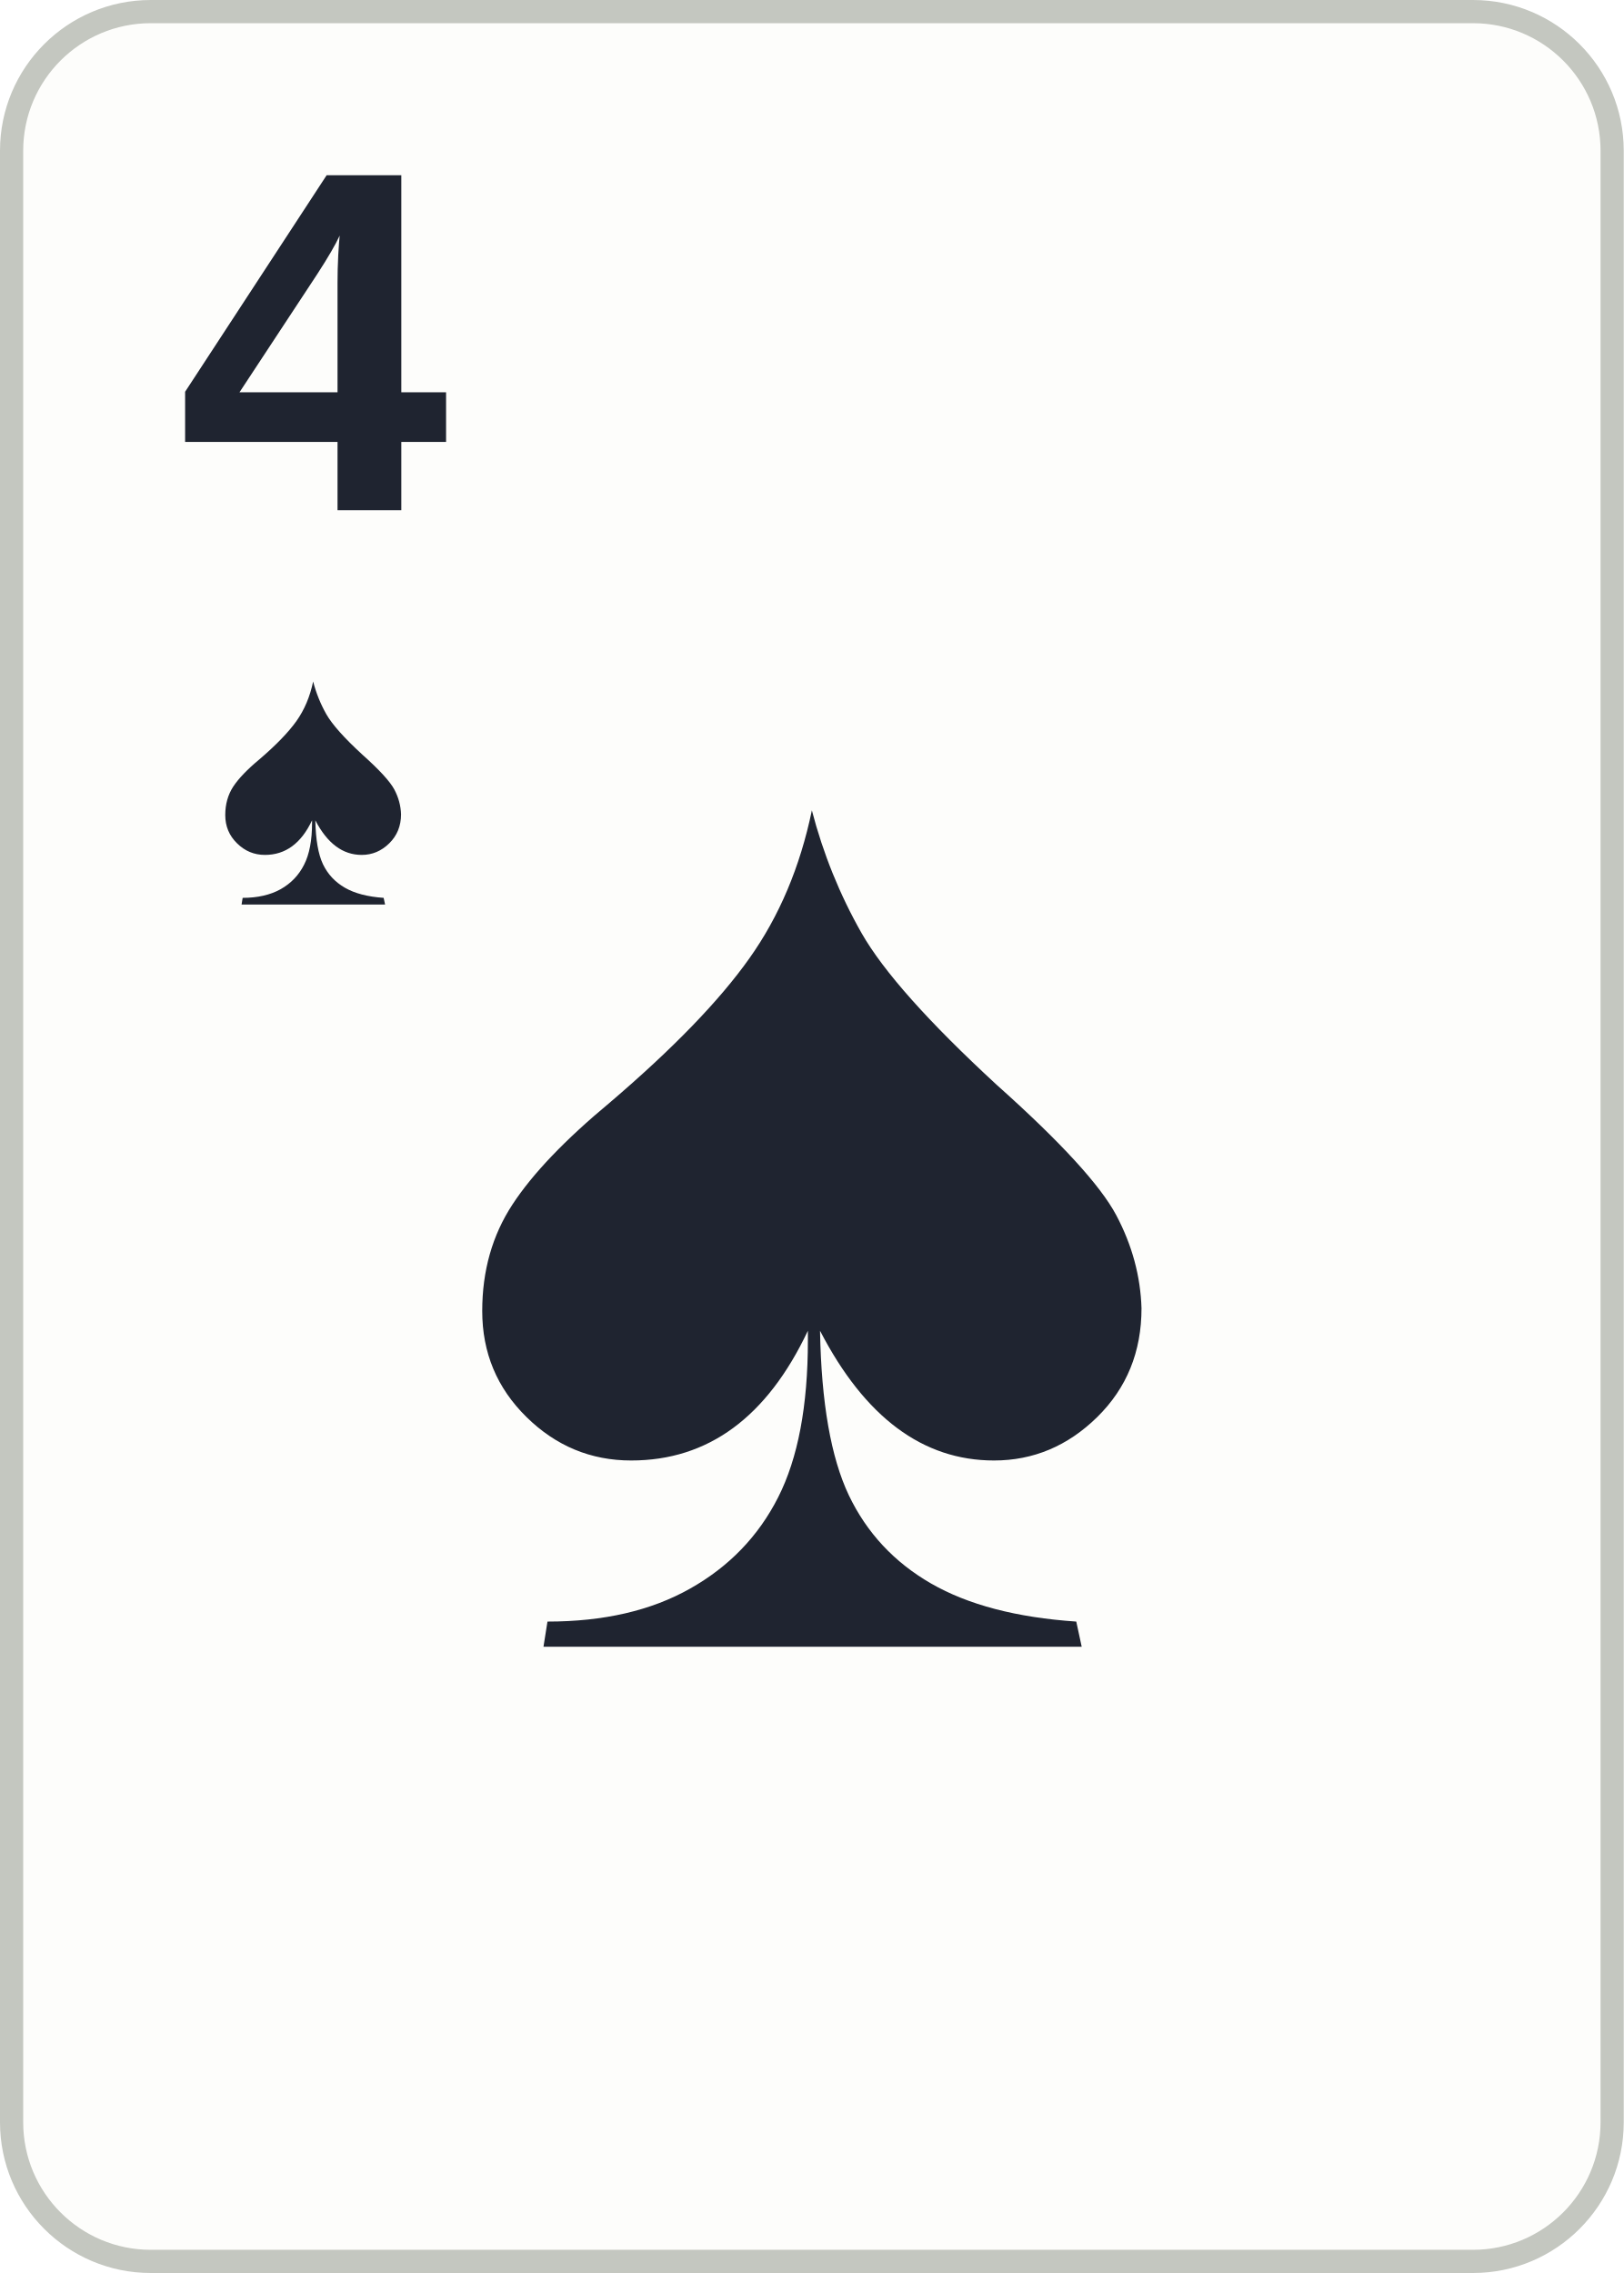
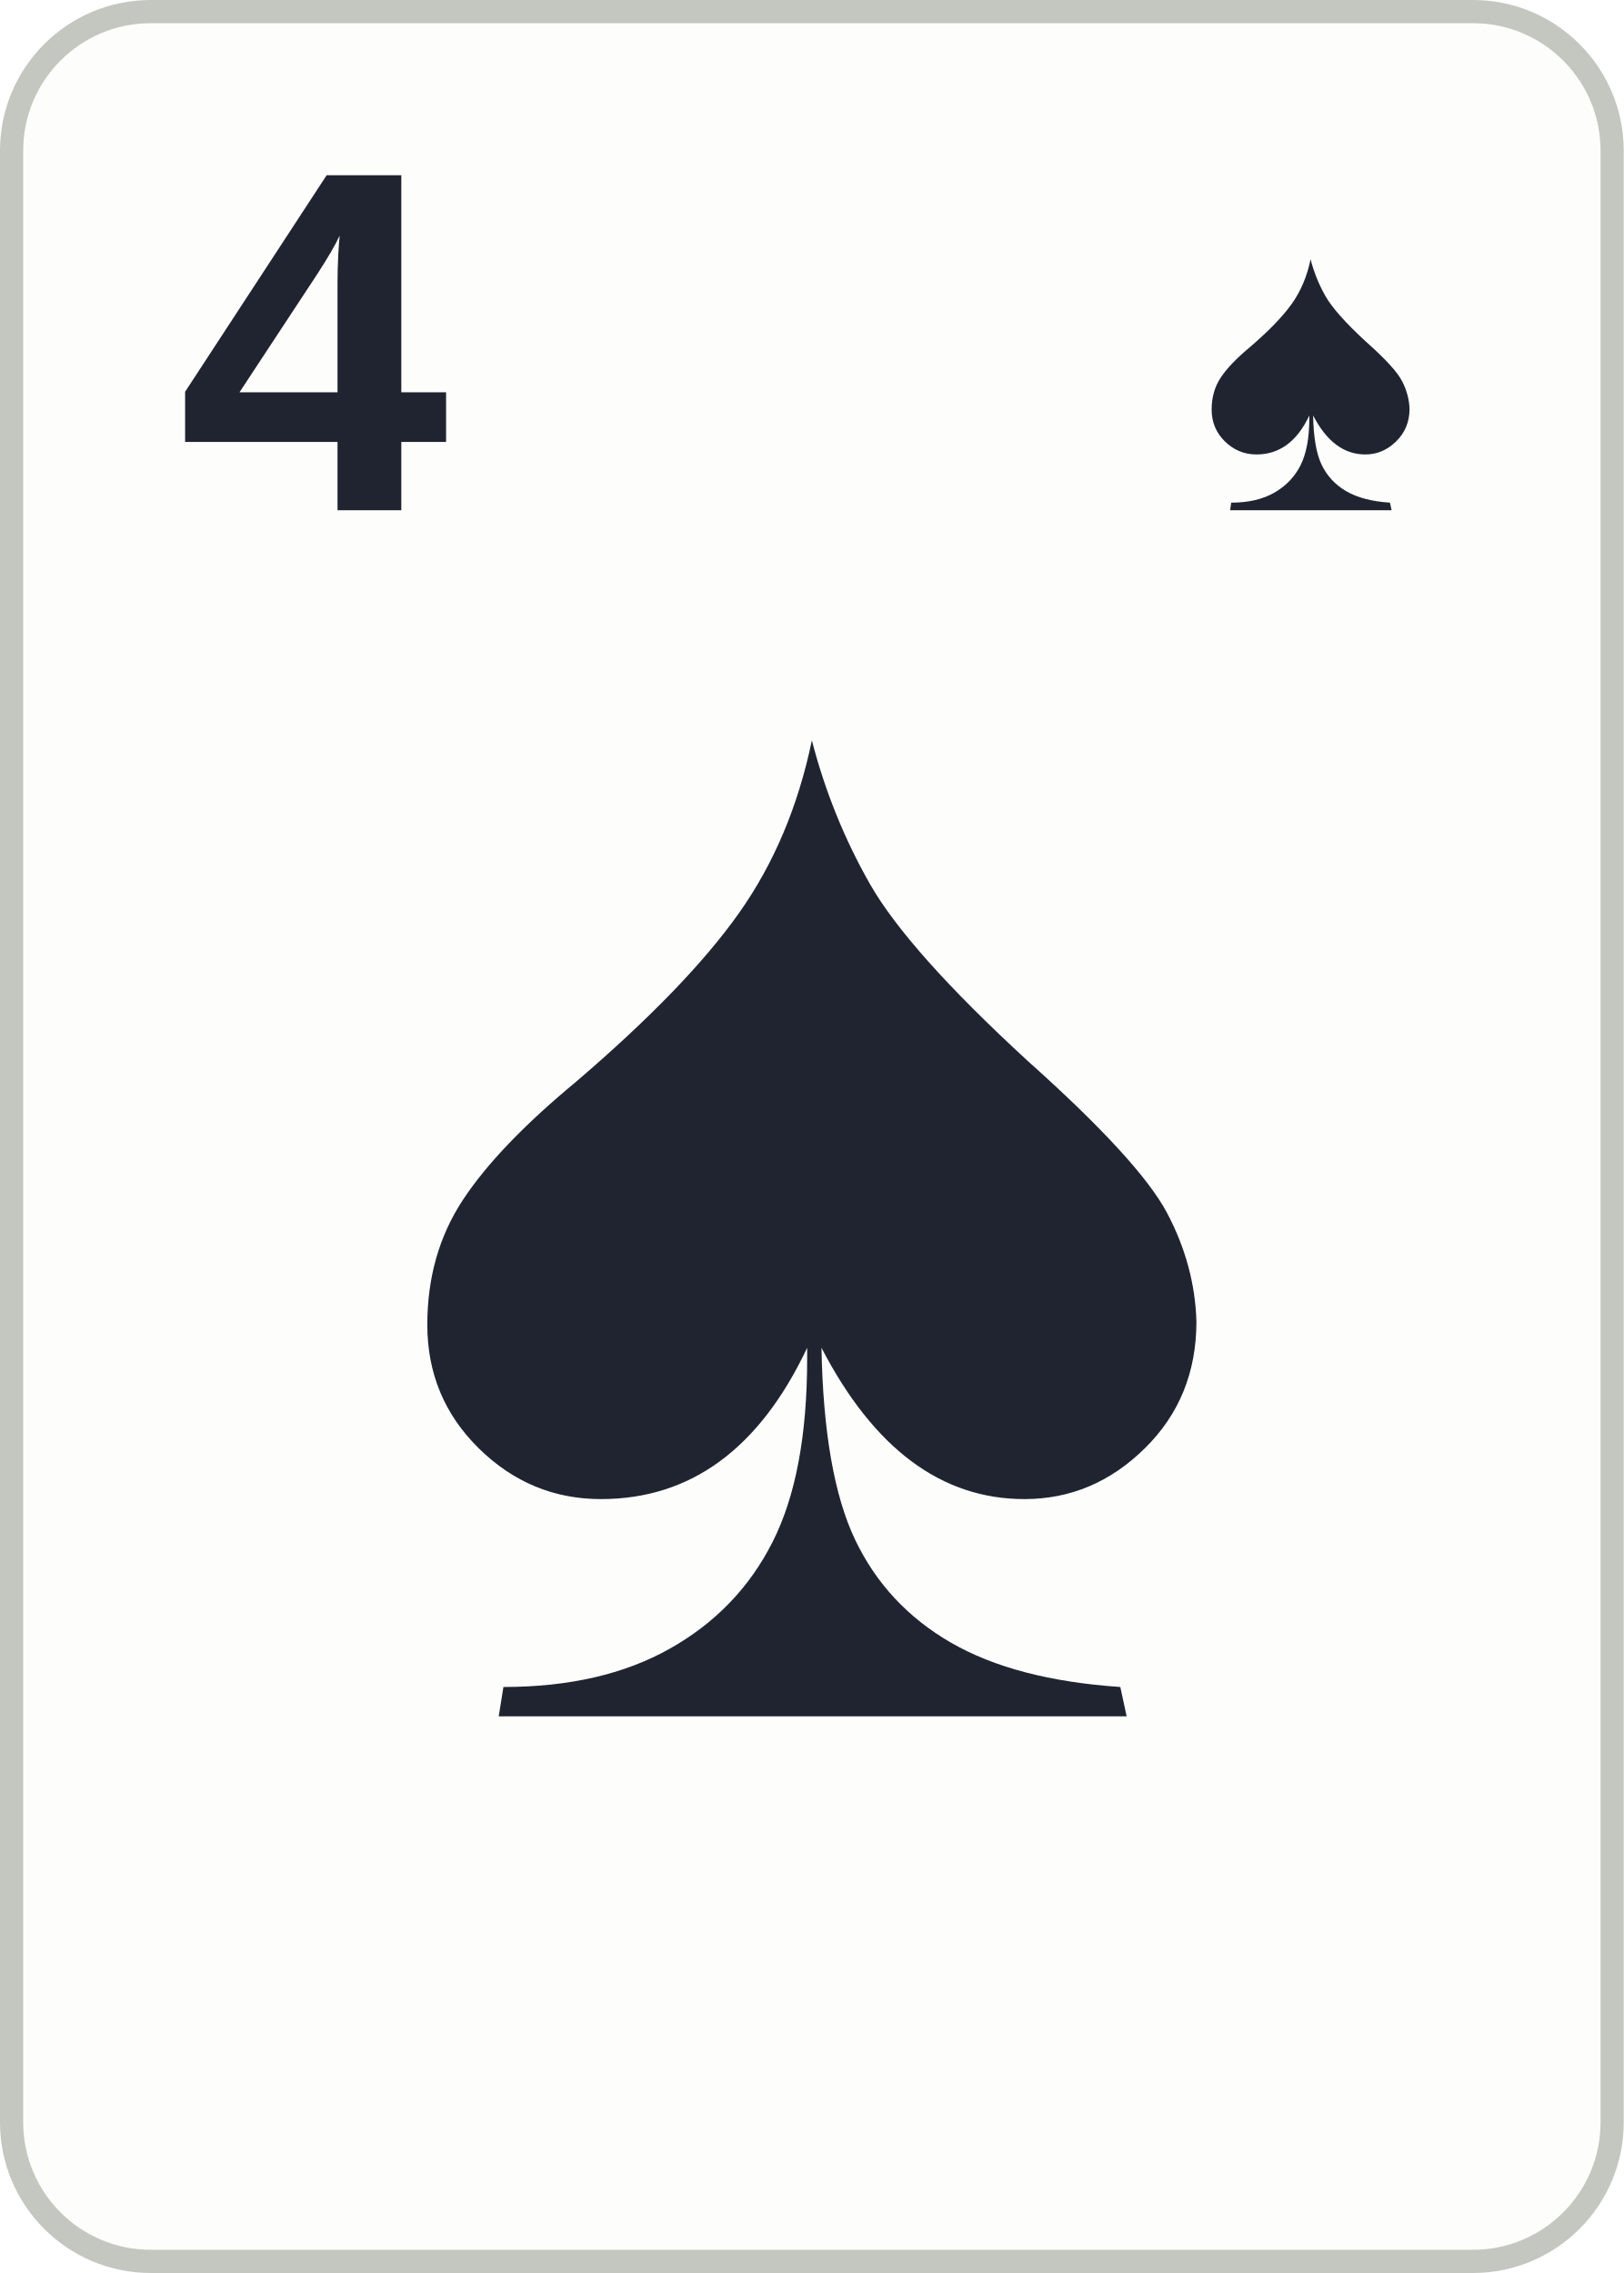
<svg xmlns="http://www.w3.org/2000/svg" viewBox="0 0 140 196">
  <rect x="1" y="1" width="138" height="194" rx="12" fill="#fdfdfb" stroke="#c4c7c0" stroke-width="2" />
  <g font-family="Arial,Helvetica,sans-serif" font-weight="700">
    <text x="27" y="44" font-size="42" text-anchor="middle" fill="#1f2430">4</text>
-     <text x="27" y="78" font-size="32" text-anchor="middle" fill="#1f2430">♠</text>
-     <text x="70" y="142" font-size="120" text-anchor="middle" fill="#1f2430">♠</text>
+     <text x="113" y="44" font-size="36" text-anchor="middle" fill="#1f2430">♠</text>
+     <text x="70" y="148" font-size="140" text-anchor="middle" fill="#1f2430">♠</text>
  </g>
</svg>
